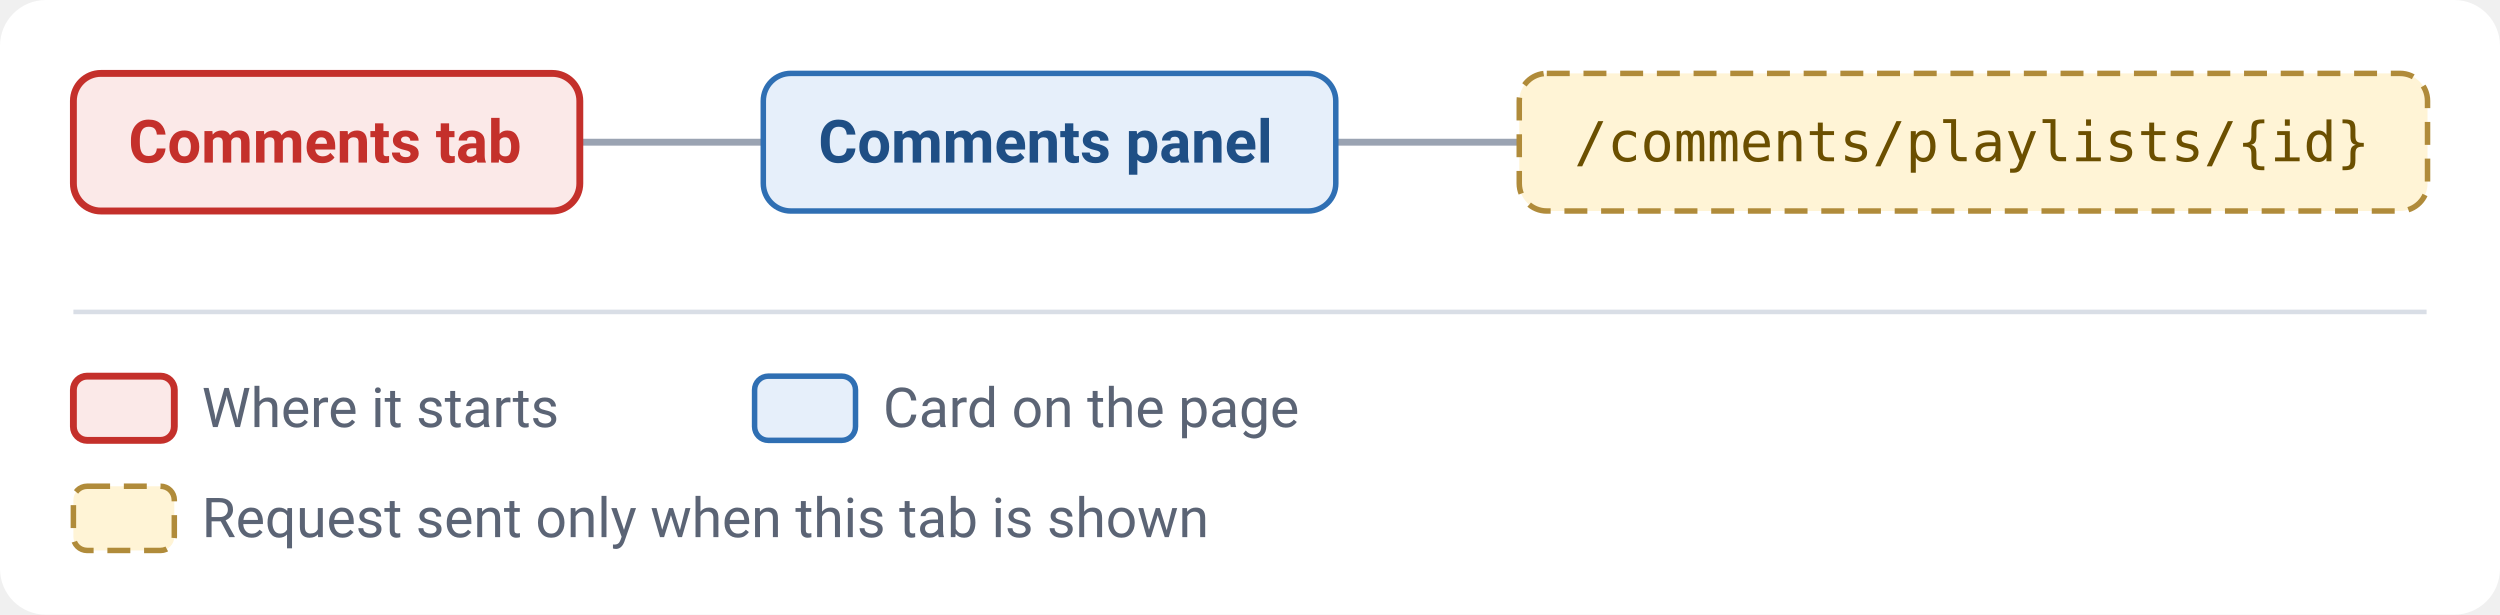
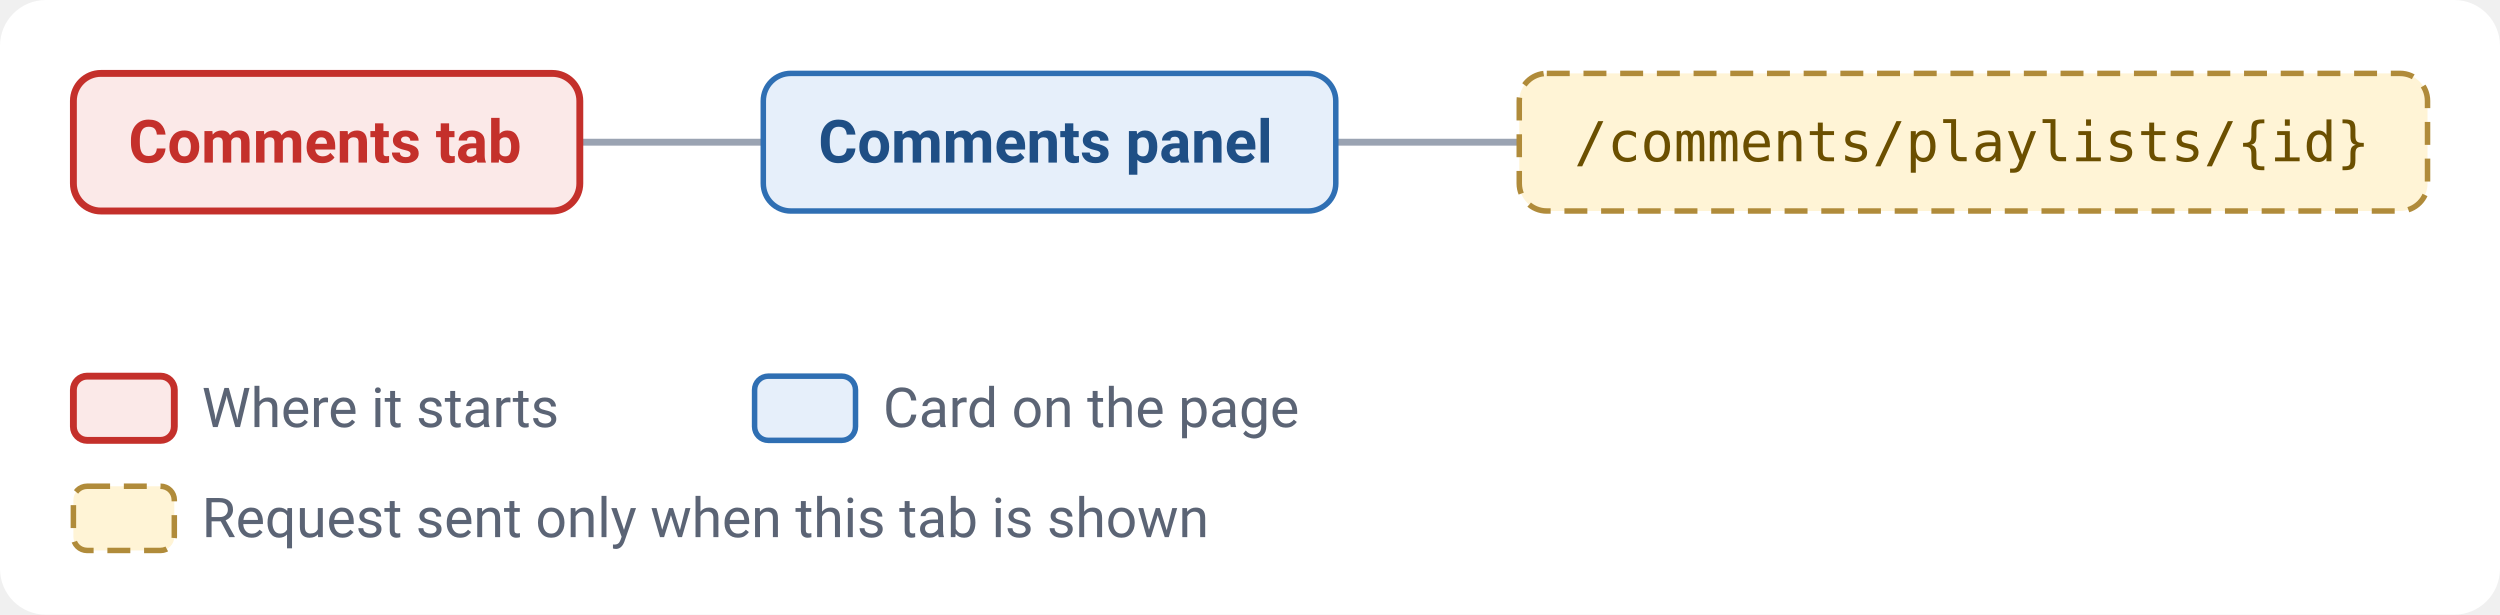
<svg xmlns="http://www.w3.org/2000/svg" width="545" height="134" viewBox="0 0 545 134" role="img" aria-label="Routes used by the playlist Comments tab">
  <style>
  .bg { fill: #ffffff; }
  text { font-family: system-ui, -apple-system, "Segoe UI", Roboto, Arial, sans-serif; font-size: 13px; dominant-baseline: central; }
  .mono { font-family: ui-monospace, SFMono-Regular, Menlo, Consolas, monospace; font-size: 12px; }
  .edge { fill: none; stroke: #9aa3b2; stroke-width: 1.5; }
  .edge-label { font-size: 11.5px; font-style: italic; fill: #5b6475; }
  .root rect { fill: #fbe9e8; stroke: #c4302b; stroke-width: 1.5; } .root text { fill: #c4302b; font-weight: 700; }
  .card rect { fill: #e6effa; stroke: #2f6fb3; stroke-width: 1.2; } .card text { fill: #1f4f85; font-weight: 600; }
  .sub rect { fill: #f3f7fc; stroke: #7da3cf; stroke-width: 1; stroke-dasharray: 4 3; } .sub text { fill: #1f4f85; }
  .ep rect { fill: #efe9fa; stroke: #6a4bb3; stroke-width: 1.2; } .ep text { fill: #3f2a80; }
  .ep-tab rect { fill: #fff4d6; stroke: #b08b3a; stroke-width: 1.2; stroke-dasharray: 5 3; } .ep-tab text { fill: #6b4f00; }
  .ep-after rect { fill: #ffffff; stroke: #6a4bb3; stroke-width: 1.2; stroke-dasharray: 5 3; } .ep-after text { fill: #3f2a80; }
  @media (prefers-color-scheme: dark) {
    .bg { fill: #1a1f27; } .edge { stroke: #5b6475; } .edge-label { fill: #9aa3b2; }
    .root rect { fill: #3a1e1d; stroke: #ff6b63; } .root text { fill: #ff8a80; }
    .card rect { fill: #1b2a3d; stroke: #7db3ef; } .card text { fill: #a9cdf5; }
    .sub rect { fill: #17212e; stroke: #4f79a8; } .sub text { fill: #a9cdf5; }
    .ep rect { fill: #2a2340; stroke: #b9a2f5; } .ep text { fill: #d6c9fb; }
    .ep-tab rect { fill: #362d12; stroke: #c9a24a; } .ep-tab text { fill: #f2d98a; }
    .ep-after rect { fill: #1a1f27; stroke: #b9a2f5; } .ep-after text { fill: #d6c9fb; }
  }
  .legend-text { font-size: 12px; fill: #5b6475; }
-   .legend-rule { stroke: #d9dee6; stroke-width: 1; }
-   @media (prefers-color-scheme: dark) { .legend-text { fill: #9aa3b2; } .legend-rule { stroke: #2f3744; } }
+   @media (prefers-color-scheme: dark) { .legend-text { fill: #9aa3b2; } }
</style>
  <rect class="bg" width="545" height="134" rx="10" />
  <path class="edge" d="M291.2,31.0 H309.2 V31.0 H331.2" />
  <path class="edge" d="M126.4,31.0 H144.4 V31.0 H166.4" />
  <g class="ep-tab">
    <rect x="331.2" y="16.0" width="198.0" height="30" rx="6" />
    <text class="mono" x="343.2" y="31.0">/comments/playlists/{id}</text>
  </g>
  <g class="card">
    <rect x="166.4" y="16.0" width="124.8" height="30" rx="6" />
    <text x="178.4" y="31.0">Comments panel</text>
  </g>
  <g class="root">
    <rect x="16.0" y="16.0" width="110.4" height="30" rx="6" />
    <text x="28.0" y="31.0">Comments tab</text>
  </g>
-   <line class="legend-rule" x1="16" y1="68.0" x2="529.0" y2="68.0" />
  <g class="root">
    <rect x="16.0" y="82.0" width="22" height="14" rx="3" />
  </g>
  <text class="legend-text" x="44.0" y="89.0">Where it starts</text>
  <g class="card">
    <rect x="164.5" y="82.0" width="22" height="14" rx="3" />
  </g>
  <text class="legend-text" x="192.5" y="89.0">Card on the page</text>
  <g class="ep-tab">
    <rect x="16.0" y="106.0" width="22" height="14" rx="3" />
  </g>
  <text class="legend-text" x="44.0" y="113.0">Request sent only when this tab is shown</text>
</svg>
